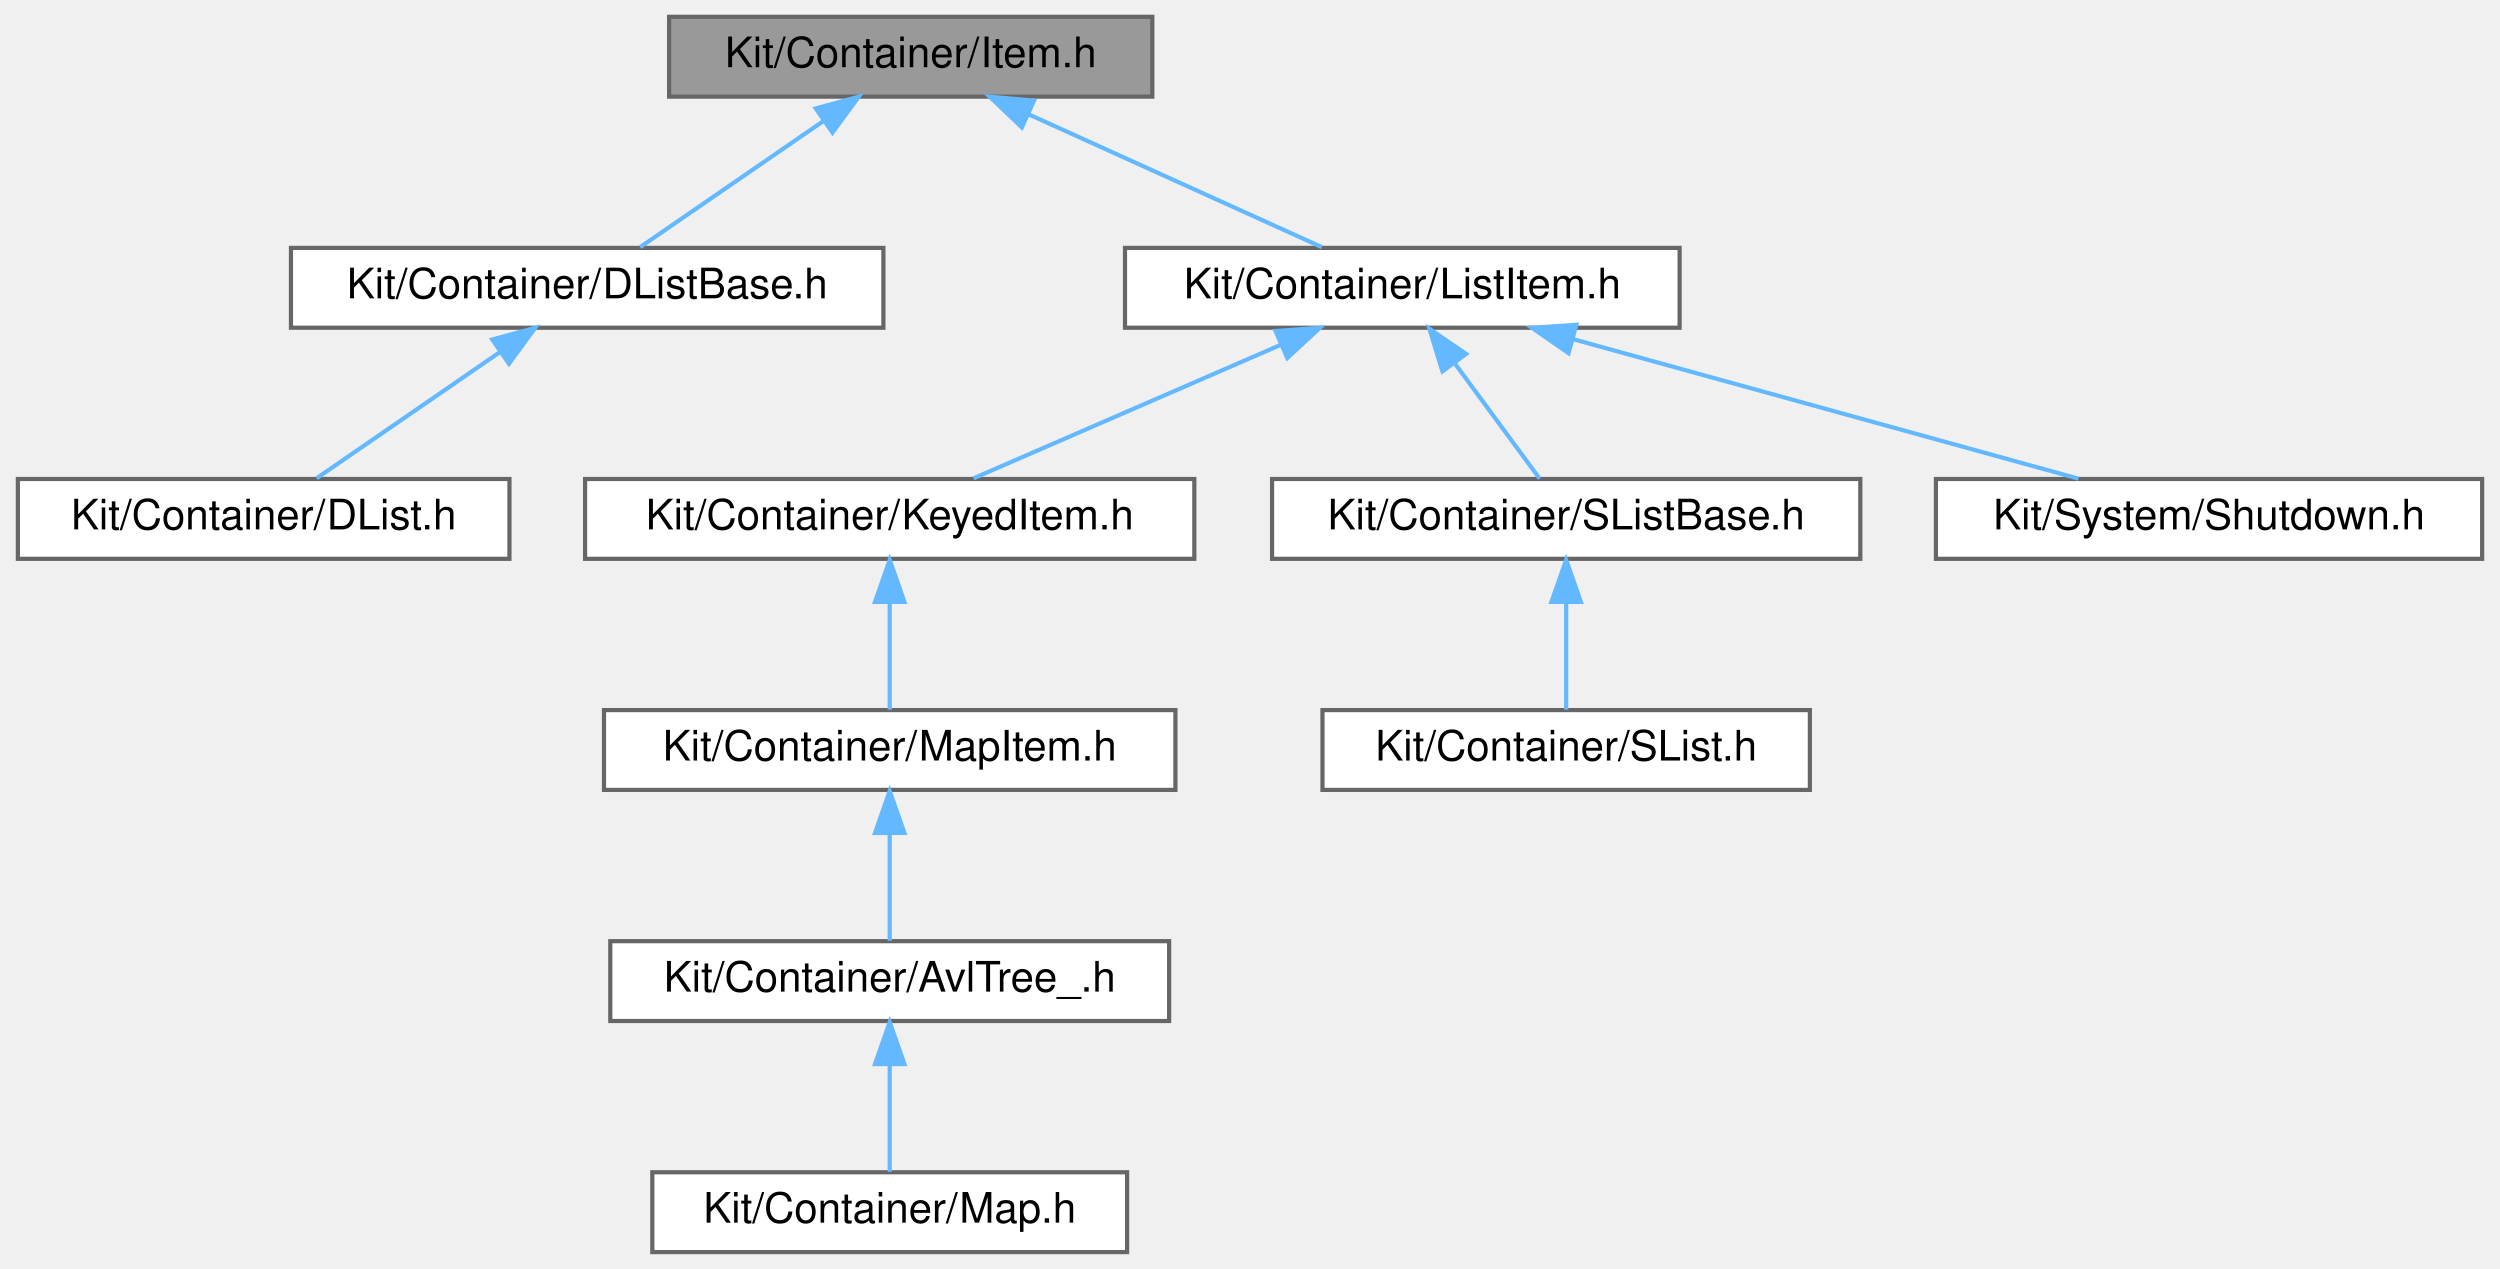
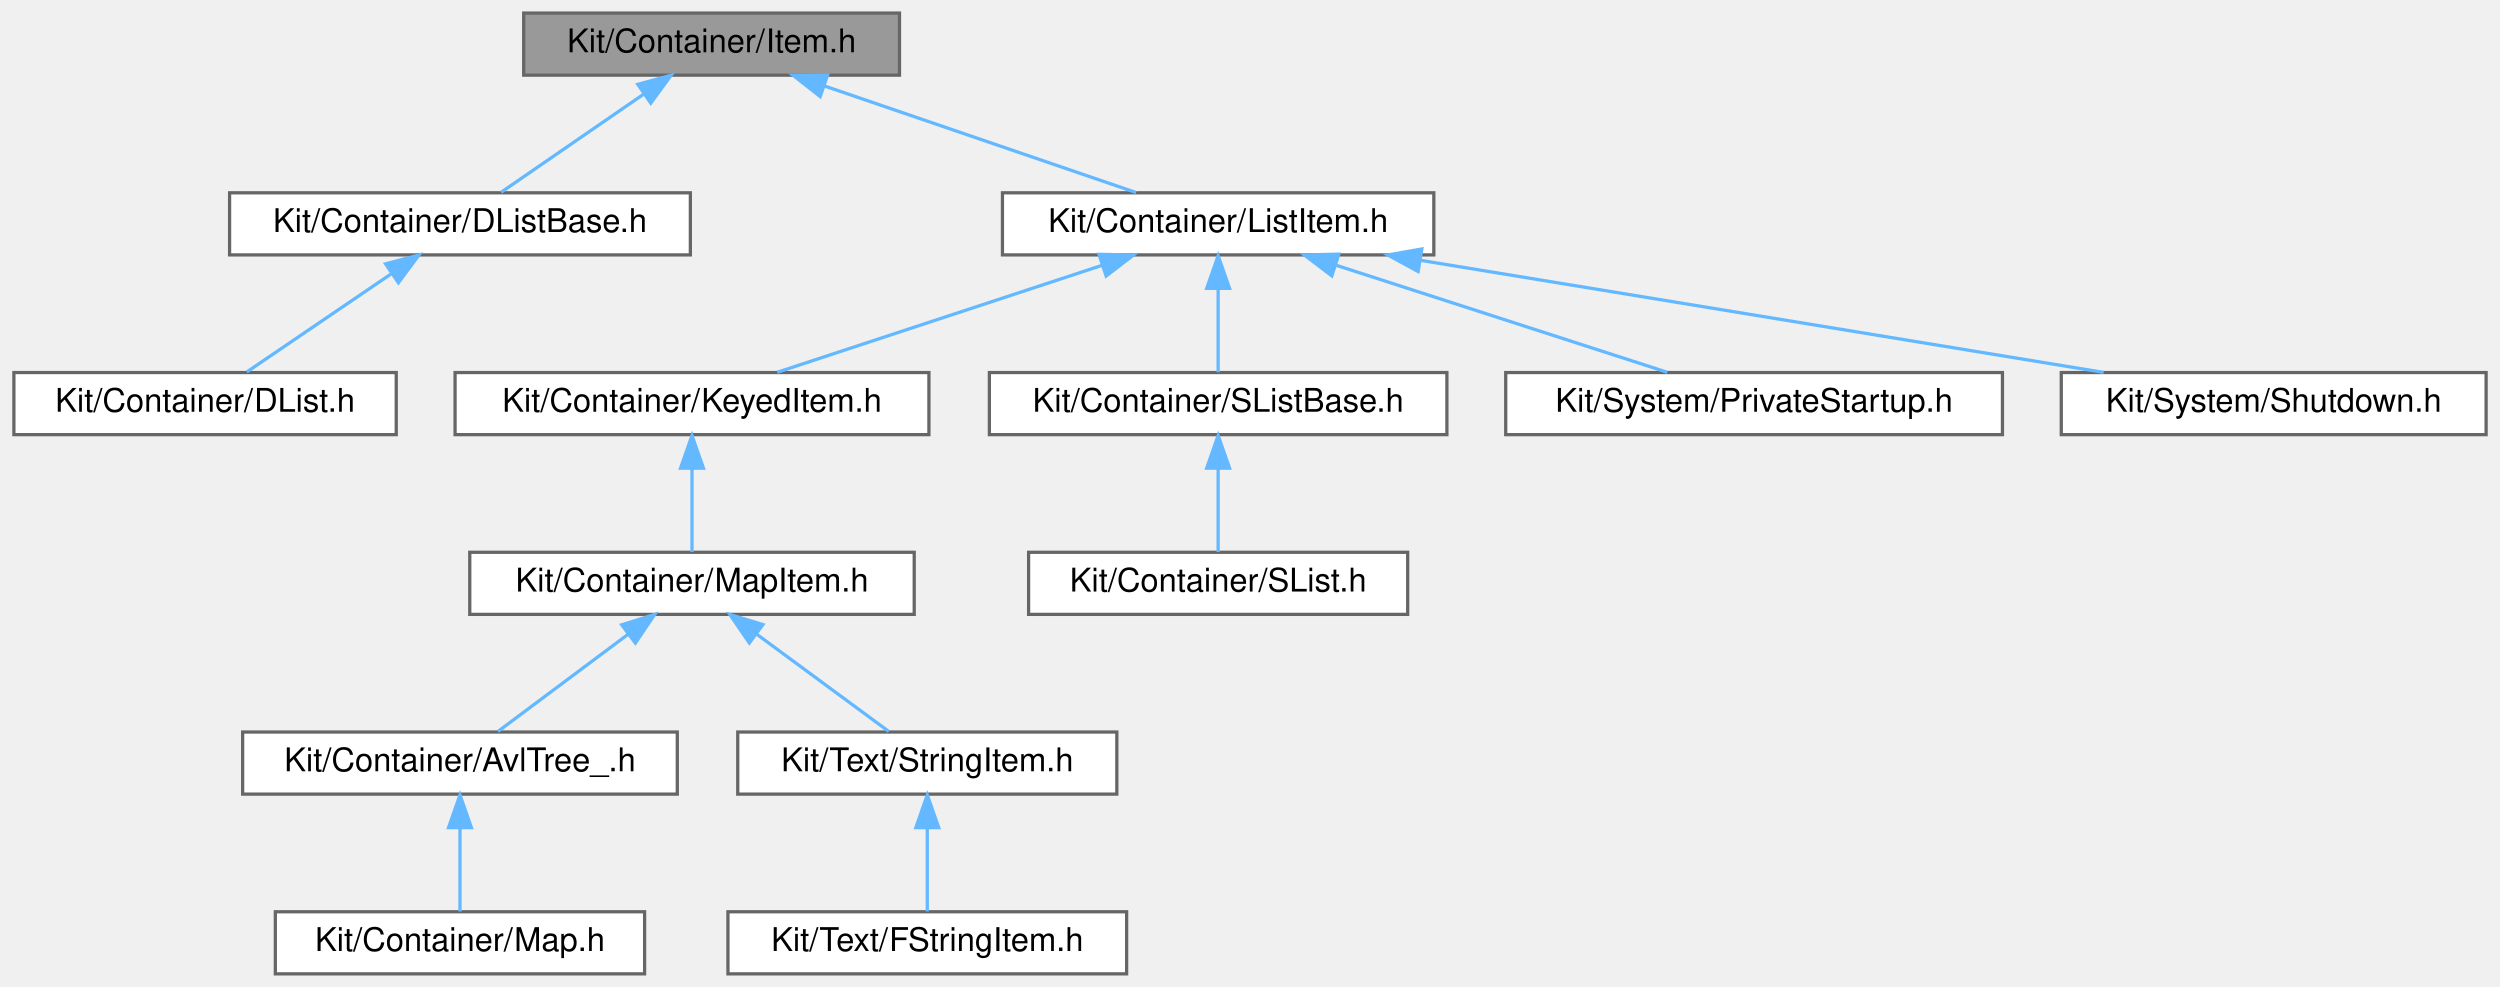
- <svg xmlns="http://www.w3.org/2000/svg" xmlns:xlink="http://www.w3.org/1999/xlink" width="595pt" height="302pt" viewBox="0.00 0.00 594.50 302.00">
+ <svg xmlns="http://www.w3.org/2000/svg" xmlns:xlink="http://www.w3.org/1999/xlink" width="765pt" height="302pt" viewBox="0.00 0.00 764.50 302.00">
  <g id="graph0" class="graph" transform="scale(1 1) rotate(0) translate(4 298)">
    <g id="Node000001" class="node">
      <g id="a_Node000001">
        <a xlink:title=" ">
-           <polygon fill="#999999" stroke="#666666" points="270,-294 155,-294 155,-275 270,-275 270,-294" />
-           <text text-anchor="middle" x="212.5" y="-282" font-family="Helvetica,sans-Serif" font-size="10.00">Kit/Container/Item.h</text>
+           <polygon fill="#999999" stroke="#666666" points="271,-294 156,-294 156,-275 271,-275 271,-294" />
+           <text text-anchor="middle" x="213.5" y="-282" font-family="Helvetica,sans-Serif" font-size="10.00">Kit/Container/Item.h</text>
        </a>
      </g>
    </g>
    <g id="Node000002" class="node">
      <g id="a_Node000002">
        <a xlink:href="_d_list_base_8h.html" target="_top" xlink:title=" ">
-           <polygon fill="white" stroke="#666666" points="206,-239 65,-239 65,-220 206,-220 206,-239" />
-           <text text-anchor="middle" x="135.5" y="-227" font-family="Helvetica,sans-Serif" font-size="10.00">Kit/Container/DListBase.h</text>
+           <polygon fill="white" stroke="#666666" points="207,-239 66,-239 66,-220 207,-220 207,-239" />
+           <text text-anchor="middle" x="136.5" y="-227" font-family="Helvetica,sans-Serif" font-size="10.00">Kit/Container/DListBase.h</text>
        </a>
      </g>
    </g>
    <g id="edge1_Node000001_Node000002" class="edge">
      <g id="a_edge1_Node000001_Node000002">
        <a xlink:title=" ">
-           <path fill="none" stroke="#63b8ff" d="M191.65,-269.15C177.74,-259.57 159.89,-247.29 148.1,-239.17" />
-           <polygon fill="#63b8ff" stroke="#63b8ff" points="189.91,-272.2 200.13,-274.98 193.88,-266.43 189.91,-272.2" />
+           <path fill="none" stroke="#63b8ff" d="M192.65,-269.15C178.74,-259.57 160.89,-247.29 149.1,-239.17" />
+           <polygon fill="#63b8ff" stroke="#63b8ff" points="190.91,-272.2 201.13,-274.98 194.88,-266.43 190.91,-272.2" />
        </a>
      </g>
    </g>
    <g id="Node000004" class="node">
      <g id="a_Node000004">
        <a xlink:href="_list_item_8h.html" target="_top" xlink:title=" ">
-           <polygon fill="white" stroke="#666666" points="395.5,-239 263.5,-239 263.5,-220 395.5,-220 395.5,-239" />
-           <text text-anchor="middle" x="329.5" y="-227" font-family="Helvetica,sans-Serif" font-size="10.00">Kit/Container/ListItem.h</text>
+           <polygon fill="white" stroke="#666666" points="434.5,-239 302.5,-239 302.5,-220 434.5,-220 434.5,-239" />
+           <text text-anchor="middle" x="368.5" y="-227" font-family="Helvetica,sans-Serif" font-size="10.00">Kit/Container/ListItem.h</text>
        </a>
      </g>
    </g>
    <g id="edge3_Node000001_Node000004" class="edge">
      <g id="a_edge3_Node000001_Node000004">
        <a xlink:title=" ">
-           <path fill="none" stroke="#63b8ff" d="M240.61,-270.77C262.19,-260.99 291.41,-247.75 310.36,-239.17" />
-           <polygon fill="#63b8ff" stroke="#63b8ff" points="238.96,-267.67 231.3,-274.98 241.85,-274.05 238.96,-267.67" />
+           <path fill="none" stroke="#63b8ff" d="M248.1,-271.67C277,-261.79 317.53,-247.93 343.4,-239.08" />
+           <polygon fill="#63b8ff" stroke="#63b8ff" points="246.73,-268.44 238.4,-274.98 249,-275.06 246.73,-268.44" />
        </a>
      </g>
    </g>
    <g id="Node000003" class="node">
      <g id="a_Node000003">
        <a xlink:href="_d_list_8h.html" target="_top" xlink:title=" ">
          <polygon fill="white" stroke="#666666" points="117,-184 0,-184 0,-165 117,-165 117,-184" />
          <text text-anchor="middle" x="58.5" y="-172" font-family="Helvetica,sans-Serif" font-size="10.00">Kit/Container/DList.h</text>
        </a>
      </g>
    </g>
    <g id="edge2_Node000002_Node000003" class="edge">
      <g id="a_edge2_Node000002_Node000003">
        <a xlink:title=" ">
-           <path fill="none" stroke="#63b8ff" d="M114.65,-214.15C100.74,-204.57 82.89,-192.29 71.1,-184.17" />
-           <polygon fill="#63b8ff" stroke="#63b8ff" points="112.91,-217.2 123.13,-219.98 116.88,-211.43 112.91,-217.2" />
+           <path fill="none" stroke="#63b8ff" d="M115.38,-214.15C101.29,-204.57 83.21,-192.29 71.26,-184.17" />
+           <polygon fill="#63b8ff" stroke="#63b8ff" points="113.73,-217.26 123.97,-219.98 117.66,-211.47 113.73,-217.26" />
        </a>
      </g>
    </g>
    <g id="Node000005" class="node">
      <g id="a_Node000005">
        <a xlink:href="_keyed_item_8h.html" target="_top" xlink:title=" ">
          <polygon fill="white" stroke="#666666" points="280,-184 135,-184 135,-165 280,-165 280,-184" />
          <text text-anchor="middle" x="207.5" y="-172" font-family="Helvetica,sans-Serif" font-size="10.00">Kit/Container/KeyedItem.h</text>
        </a>
      </g>
    </g>
    <g id="edge4_Node000004_Node000005" class="edge">
      <g id="a_edge4_Node000004_Node000005">
        <a xlink:title=" ">
-           <path fill="none" stroke="#63b8ff" d="M300.49,-215.9C277.96,-206.11 247.3,-192.79 227.46,-184.17" />
-           <polygon fill="#63b8ff" stroke="#63b8ff" points="299.33,-219.21 309.9,-219.98 302.12,-212.79 299.33,-219.21" />
-         </a>
-       </g>
-     </g>
-     <g id="Node000009" class="node">
-       <g id="a_Node000009">
+           <path fill="none" stroke="#63b8ff" d="M332.95,-216.8C302.91,-206.91 260.56,-192.97 233.57,-184.08" />
+           <polygon fill="#63b8ff" stroke="#63b8ff" points="332.04,-220.18 342.63,-219.98 334.23,-213.53 332.04,-220.18" />
+         </a>
+       </g>
+     </g>
+     <g id="Node000011" class="node">
+       <g id="a_Node000011">
        <a xlink:href="_s_list_base_8h.html" target="_top" xlink:title=" ">
          <polygon fill="white" stroke="#666666" points="438.5,-184 298.5,-184 298.5,-165 438.5,-165 438.5,-184" />
          <text text-anchor="middle" x="368.5" y="-172" font-family="Helvetica,sans-Serif" font-size="10.00">Kit/Container/SListBase.h</text>
        </a>
      </g>
    </g>
-     <g id="edge8_Node000004_Node000009" class="edge">
-       <g id="a_edge8_Node000004_Node000009">
-         <a xlink:title=" ">
-           <path fill="none" stroke="#63b8ff" d="M341.88,-211.67C348.64,-202.5 356.71,-191.52 362.18,-184.09" />
-           <polygon fill="#63b8ff" stroke="#63b8ff" points="339.05,-209.62 335.94,-219.75 344.69,-213.77 339.05,-209.62" />
-         </a>
-       </g>
-     </g>
-     <g id="Node000011" class="node">
-       <g id="a_Node000011">
-         <a xlink:href="_shutdown_8h.html" target="_top" xlink:title=" ">
-           <polygon fill="white" stroke="#666666" points="586.5,-184 456.5,-184 456.5,-165 586.5,-165 586.5,-184" />
-           <text text-anchor="middle" x="521.5" y="-172" font-family="Helvetica,sans-Serif" font-size="10.00">Kit/System/Shutdown.h</text>
-         </a>
-       </g>
-     </g>
    <g id="edge10_Node000004_Node000011" class="edge">
      <g id="a_edge10_Node000004_Node000011">
        <a xlink:title=" ">
-           <path fill="none" stroke="#63b8ff" d="M370.03,-217.31C405.96,-207.39 457.66,-193.12 490.41,-184.08" />
-           <polygon fill="#63b8ff" stroke="#63b8ff" points="369.06,-213.95 360.35,-219.98 370.92,-220.7 369.06,-213.95" />
+           <path fill="none" stroke="#63b8ff" d="M368.5,-209.66C368.5,-200.93 368.5,-190.99 368.5,-184.09" />
+           <polygon fill="#63b8ff" stroke="#63b8ff" points="365,-209.75 368.5,-219.75 372,-209.75 365,-209.75" />
+         </a>
+       </g>
+     </g>
+     <g id="Node000013" class="node">
+       <g id="a_Node000013">
+         <a xlink:href="_private_startup_8h.html" target="_top" xlink:title=" ">
+           <polygon fill="white" stroke="#666666" points="608.5,-184 456.5,-184 456.5,-165 608.5,-165 608.5,-184" />
+           <text text-anchor="middle" x="532.5" y="-172" font-family="Helvetica,sans-Serif" font-size="10.00">Kit/System/PrivateStartup.h</text>
+         </a>
+       </g>
+     </g>
+     <g id="edge12_Node000004_Node000013" class="edge">
+       <g id="a_edge12_Node000004_Node000013">
+         <a xlink:title=" ">
+           <path fill="none" stroke="#63b8ff" d="M404.71,-216.8C435.32,-206.91 478.45,-192.97 505.94,-184.08" />
+           <polygon fill="#63b8ff" stroke="#63b8ff" points="403.29,-213.58 394.85,-219.98 405.44,-220.24 403.29,-213.58" />
+         </a>
+       </g>
+     </g>
+     <g id="Node000014" class="node">
+       <g id="a_Node000014">
+         <a xlink:href="_shutdown_8h.html" target="_top" xlink:title=" ">
+           <polygon fill="white" stroke="#666666" points="756.5,-184 626.5,-184 626.5,-165 756.5,-165 756.5,-184" />
+           <text text-anchor="middle" x="691.5" y="-172" font-family="Helvetica,sans-Serif" font-size="10.00">Kit/System/Shutdown.h</text>
+         </a>
+       </g>
+     </g>
+     <g id="edge13_Node000004_Node000014" class="edge">
+       <g id="a_edge13_Node000004_Node000014">
+         <a xlink:title=" ">
+           <path fill="none" stroke="#63b8ff" d="M430.6,-218.31C491.26,-208.36 582.52,-193.38 639.47,-184.04" />
+           <polygon fill="#63b8ff" stroke="#63b8ff" points="429.7,-214.91 420.4,-219.98 430.83,-221.82 429.7,-214.91" />
        </a>
      </g>
    </g>
    <g id="Node000006" class="node">
      <g id="a_Node000006">
        <a xlink:href="_map_item_8h.html" target="_top" xlink:title=" ">
          <polygon fill="white" stroke="#666666" points="275.5,-129 139.5,-129 139.5,-110 275.5,-110 275.5,-129" />
          <text text-anchor="middle" x="207.5" y="-117" font-family="Helvetica,sans-Serif" font-size="10.00">Kit/Container/MapItem.h</text>
        </a>
      </g>
    </g>
    <g id="edge5_Node000005_Node000006" class="edge">
      <g id="a_edge5_Node000005_Node000006">
        <a xlink:title=" ">
          <path fill="none" stroke="#63b8ff" d="M207.5,-154.66C207.5,-145.93 207.5,-135.99 207.5,-129.09" />
          <polygon fill="#63b8ff" stroke="#63b8ff" points="204,-154.75 207.5,-164.75 211,-154.75 204,-154.75" />
        </a>
      </g>
    </g>
    <g id="Node000007" class="node">
      <g id="a_Node000007">
        <a xlink:href="_avl_tree___8h.html" target="_top" xlink:title=" ">
-           <polygon fill="white" stroke="#666666" points="274,-74 141,-74 141,-55 274,-55 274,-74" />
-           <text text-anchor="middle" x="207.5" y="-62" font-family="Helvetica,sans-Serif" font-size="10.00">Kit/Container/AvlTree_.h</text>
+           <polygon fill="white" stroke="#666666" points="203,-74 70,-74 70,-55 203,-55 203,-74" />
+           <text text-anchor="middle" x="136.5" y="-62" font-family="Helvetica,sans-Serif" font-size="10.00">Kit/Container/AvlTree_.h</text>
        </a>
      </g>
    </g>
    <g id="edge6_Node000006_Node000007" class="edge">
      <g id="a_edge6_Node000006_Node000007">
        <a xlink:title=" ">
-           <path fill="none" stroke="#63b8ff" d="M207.5,-99.66C207.5,-90.93 207.5,-80.99 207.5,-74.09" />
-           <polygon fill="#63b8ff" stroke="#63b8ff" points="204,-99.75 207.5,-109.75 211,-99.75 204,-99.75" />
+           <path fill="none" stroke="#63b8ff" d="M187.91,-103.88C175.13,-94.34 158.89,-82.21 148.11,-74.17" />
+           <polygon fill="#63b8ff" stroke="#63b8ff" points="185.99,-106.81 196.09,-109.98 190.17,-101.2 185.99,-106.81" />
+         </a>
+       </g>
+     </g>
+     <g id="Node000009" class="node">
+       <g id="a_Node000009">
+         <a xlink:href="_string_item_8h.html" target="_top" xlink:title=" ">
+           <polygon fill="white" stroke="#666666" points="337.5,-74 221.5,-74 221.5,-55 337.5,-55 337.5,-74" />
+           <text text-anchor="middle" x="279.5" y="-62" font-family="Helvetica,sans-Serif" font-size="10.00">Kit/Text/StringItem.h</text>
+         </a>
+       </g>
+     </g>
+     <g id="edge8_Node000006_Node000009" class="edge">
+       <g id="a_edge8_Node000006_Node000009">
+         <a xlink:title=" ">
+           <path fill="none" stroke="#63b8ff" d="M227.37,-103.88C240.32,-94.34 256.8,-82.21 267.72,-74.17" />
+           <polygon fill="#63b8ff" stroke="#63b8ff" points="225.05,-101.24 219.07,-109.98 229.2,-106.88 225.05,-101.24" />
        </a>
      </g>
    </g>
    <g id="Node000008" class="node">
      <g id="a_Node000008">
        <a xlink:href="_map_8h.html" target="_top" xlink:title=" ">
-           <polygon fill="white" stroke="#666666" points="264,-19 151,-19 151,0 264,0 264,-19" />
-           <text text-anchor="middle" x="207.5" y="-7" font-family="Helvetica,sans-Serif" font-size="10.00">Kit/Container/Map.h</text>
+           <polygon fill="white" stroke="#666666" points="193,-19 80,-19 80,0 193,0 193,-19" />
+           <text text-anchor="middle" x="136.5" y="-7" font-family="Helvetica,sans-Serif" font-size="10.00">Kit/Container/Map.h</text>
        </a>
      </g>
    </g>
    <g id="edge7_Node000007_Node000008" class="edge">
      <g id="a_edge7_Node000007_Node000008">
        <a xlink:title=" ">
-           <path fill="none" stroke="#63b8ff" d="M207.5,-44.66C207.5,-35.93 207.5,-25.99 207.5,-19.09" />
-           <polygon fill="#63b8ff" stroke="#63b8ff" points="204,-44.75 207.5,-54.75 211,-44.75 204,-44.75" />
+           <path fill="none" stroke="#63b8ff" d="M136.5,-44.66C136.5,-35.93 136.5,-25.99 136.5,-19.09" />
+           <polygon fill="#63b8ff" stroke="#63b8ff" points="133,-44.75 136.5,-54.75 140,-44.75 133,-44.75" />
        </a>
      </g>
    </g>
    <g id="Node000010" class="node">
      <g id="a_Node000010">
+         <a xlink:href="_f_string_item_8h.html" target="_top" xlink:title=" ">
+           <polygon fill="white" stroke="#666666" points="340.5,-19 218.5,-19 218.5,0 340.5,0 340.5,-19" />
+           <text text-anchor="middle" x="279.5" y="-7" font-family="Helvetica,sans-Serif" font-size="10.00">Kit/Text/FStringItem.h</text>
+         </a>
+       </g>
+     </g>
+     <g id="edge9_Node000009_Node000010" class="edge">
+       <g id="a_edge9_Node000009_Node000010">
+         <a xlink:title=" ">
+           <path fill="none" stroke="#63b8ff" d="M279.5,-44.66C279.5,-35.93 279.5,-25.99 279.5,-19.09" />
+           <polygon fill="#63b8ff" stroke="#63b8ff" points="276,-44.75 279.5,-54.75 283,-44.75 276,-44.75" />
+         </a>
+       </g>
+     </g>
+     <g id="Node000012" class="node">
+       <g id="a_Node000012">
        <a xlink:href="_s_list_8h.html" target="_top" xlink:title=" ">
          <polygon fill="white" stroke="#666666" points="426.5,-129 310.5,-129 310.5,-110 426.5,-110 426.5,-129" />
          <text text-anchor="middle" x="368.5" y="-117" font-family="Helvetica,sans-Serif" font-size="10.00">Kit/Container/SList.h</text>
        </a>
      </g>
    </g>
-     <g id="edge9_Node000009_Node000010" class="edge">
-       <g id="a_edge9_Node000009_Node000010">
+     <g id="edge11_Node000011_Node000012" class="edge">
+       <g id="a_edge11_Node000011_Node000012">
        <a xlink:title=" ">
          <path fill="none" stroke="#63b8ff" d="M368.5,-154.66C368.5,-145.93 368.5,-135.99 368.5,-129.09" />
          <polygon fill="#63b8ff" stroke="#63b8ff" points="365,-154.75 368.5,-164.75 372,-154.75 365,-154.75" />
        </a>
      </g>
    </g>
  </g>
</svg>
